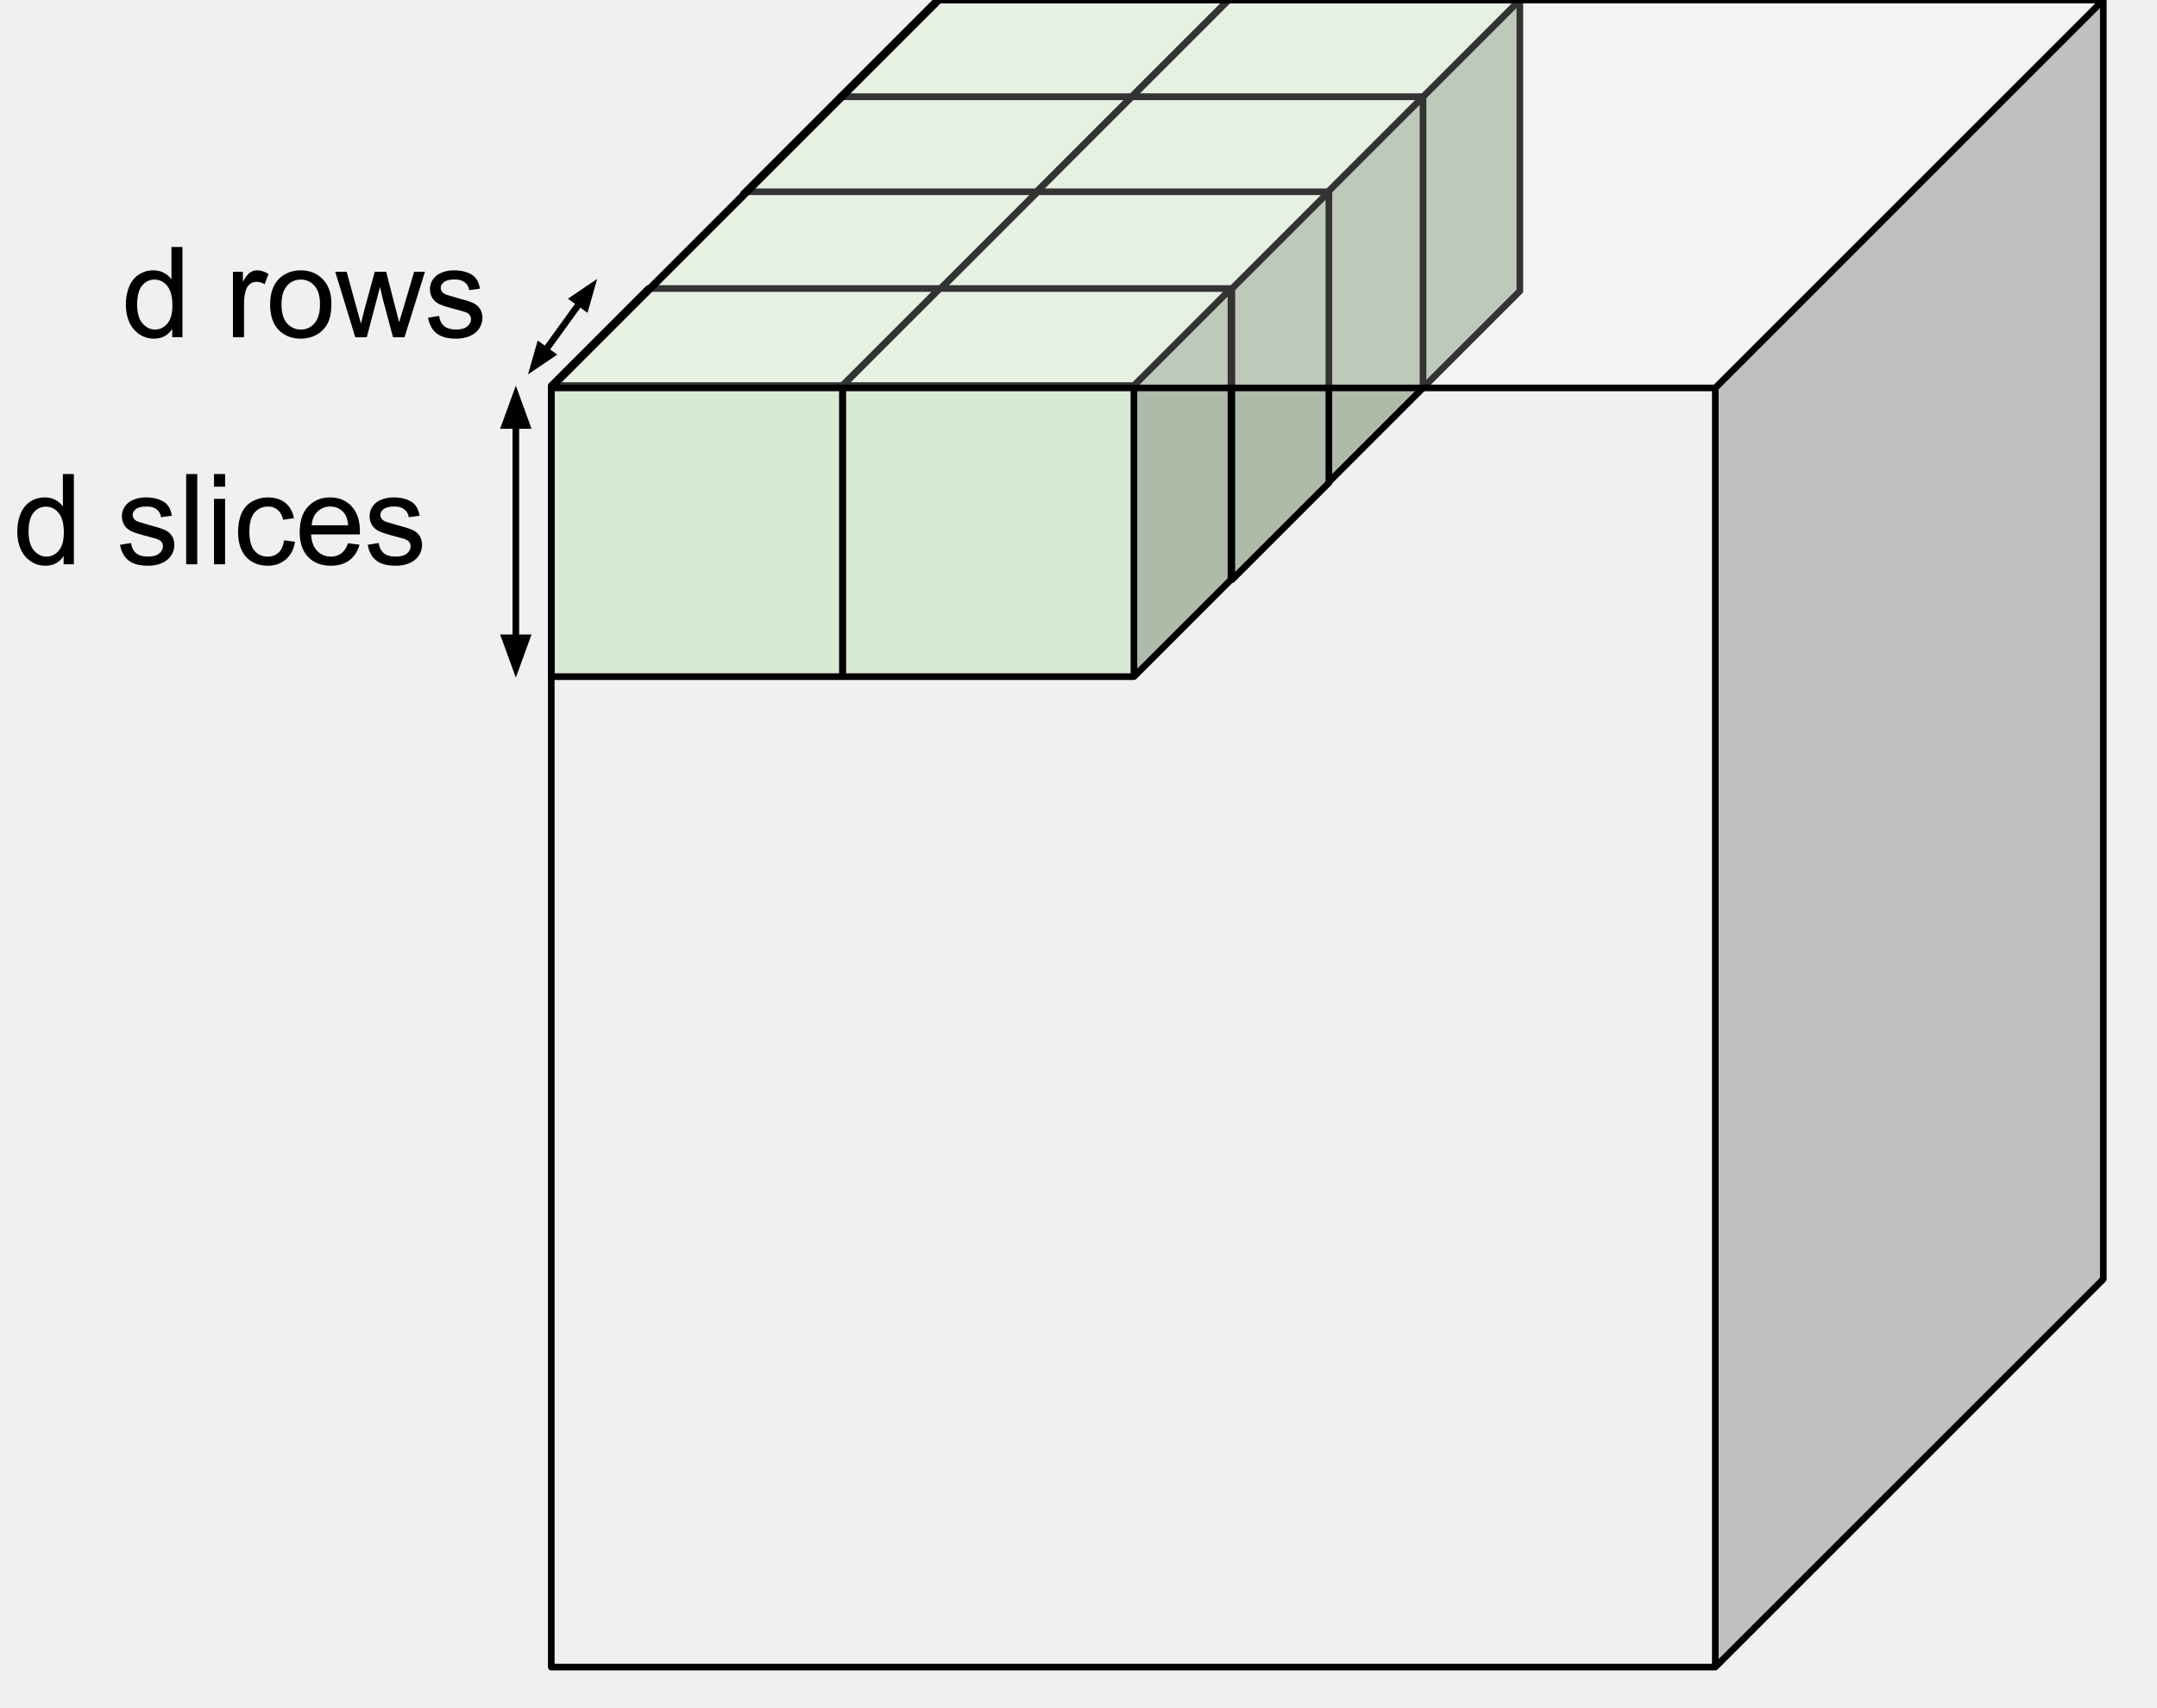
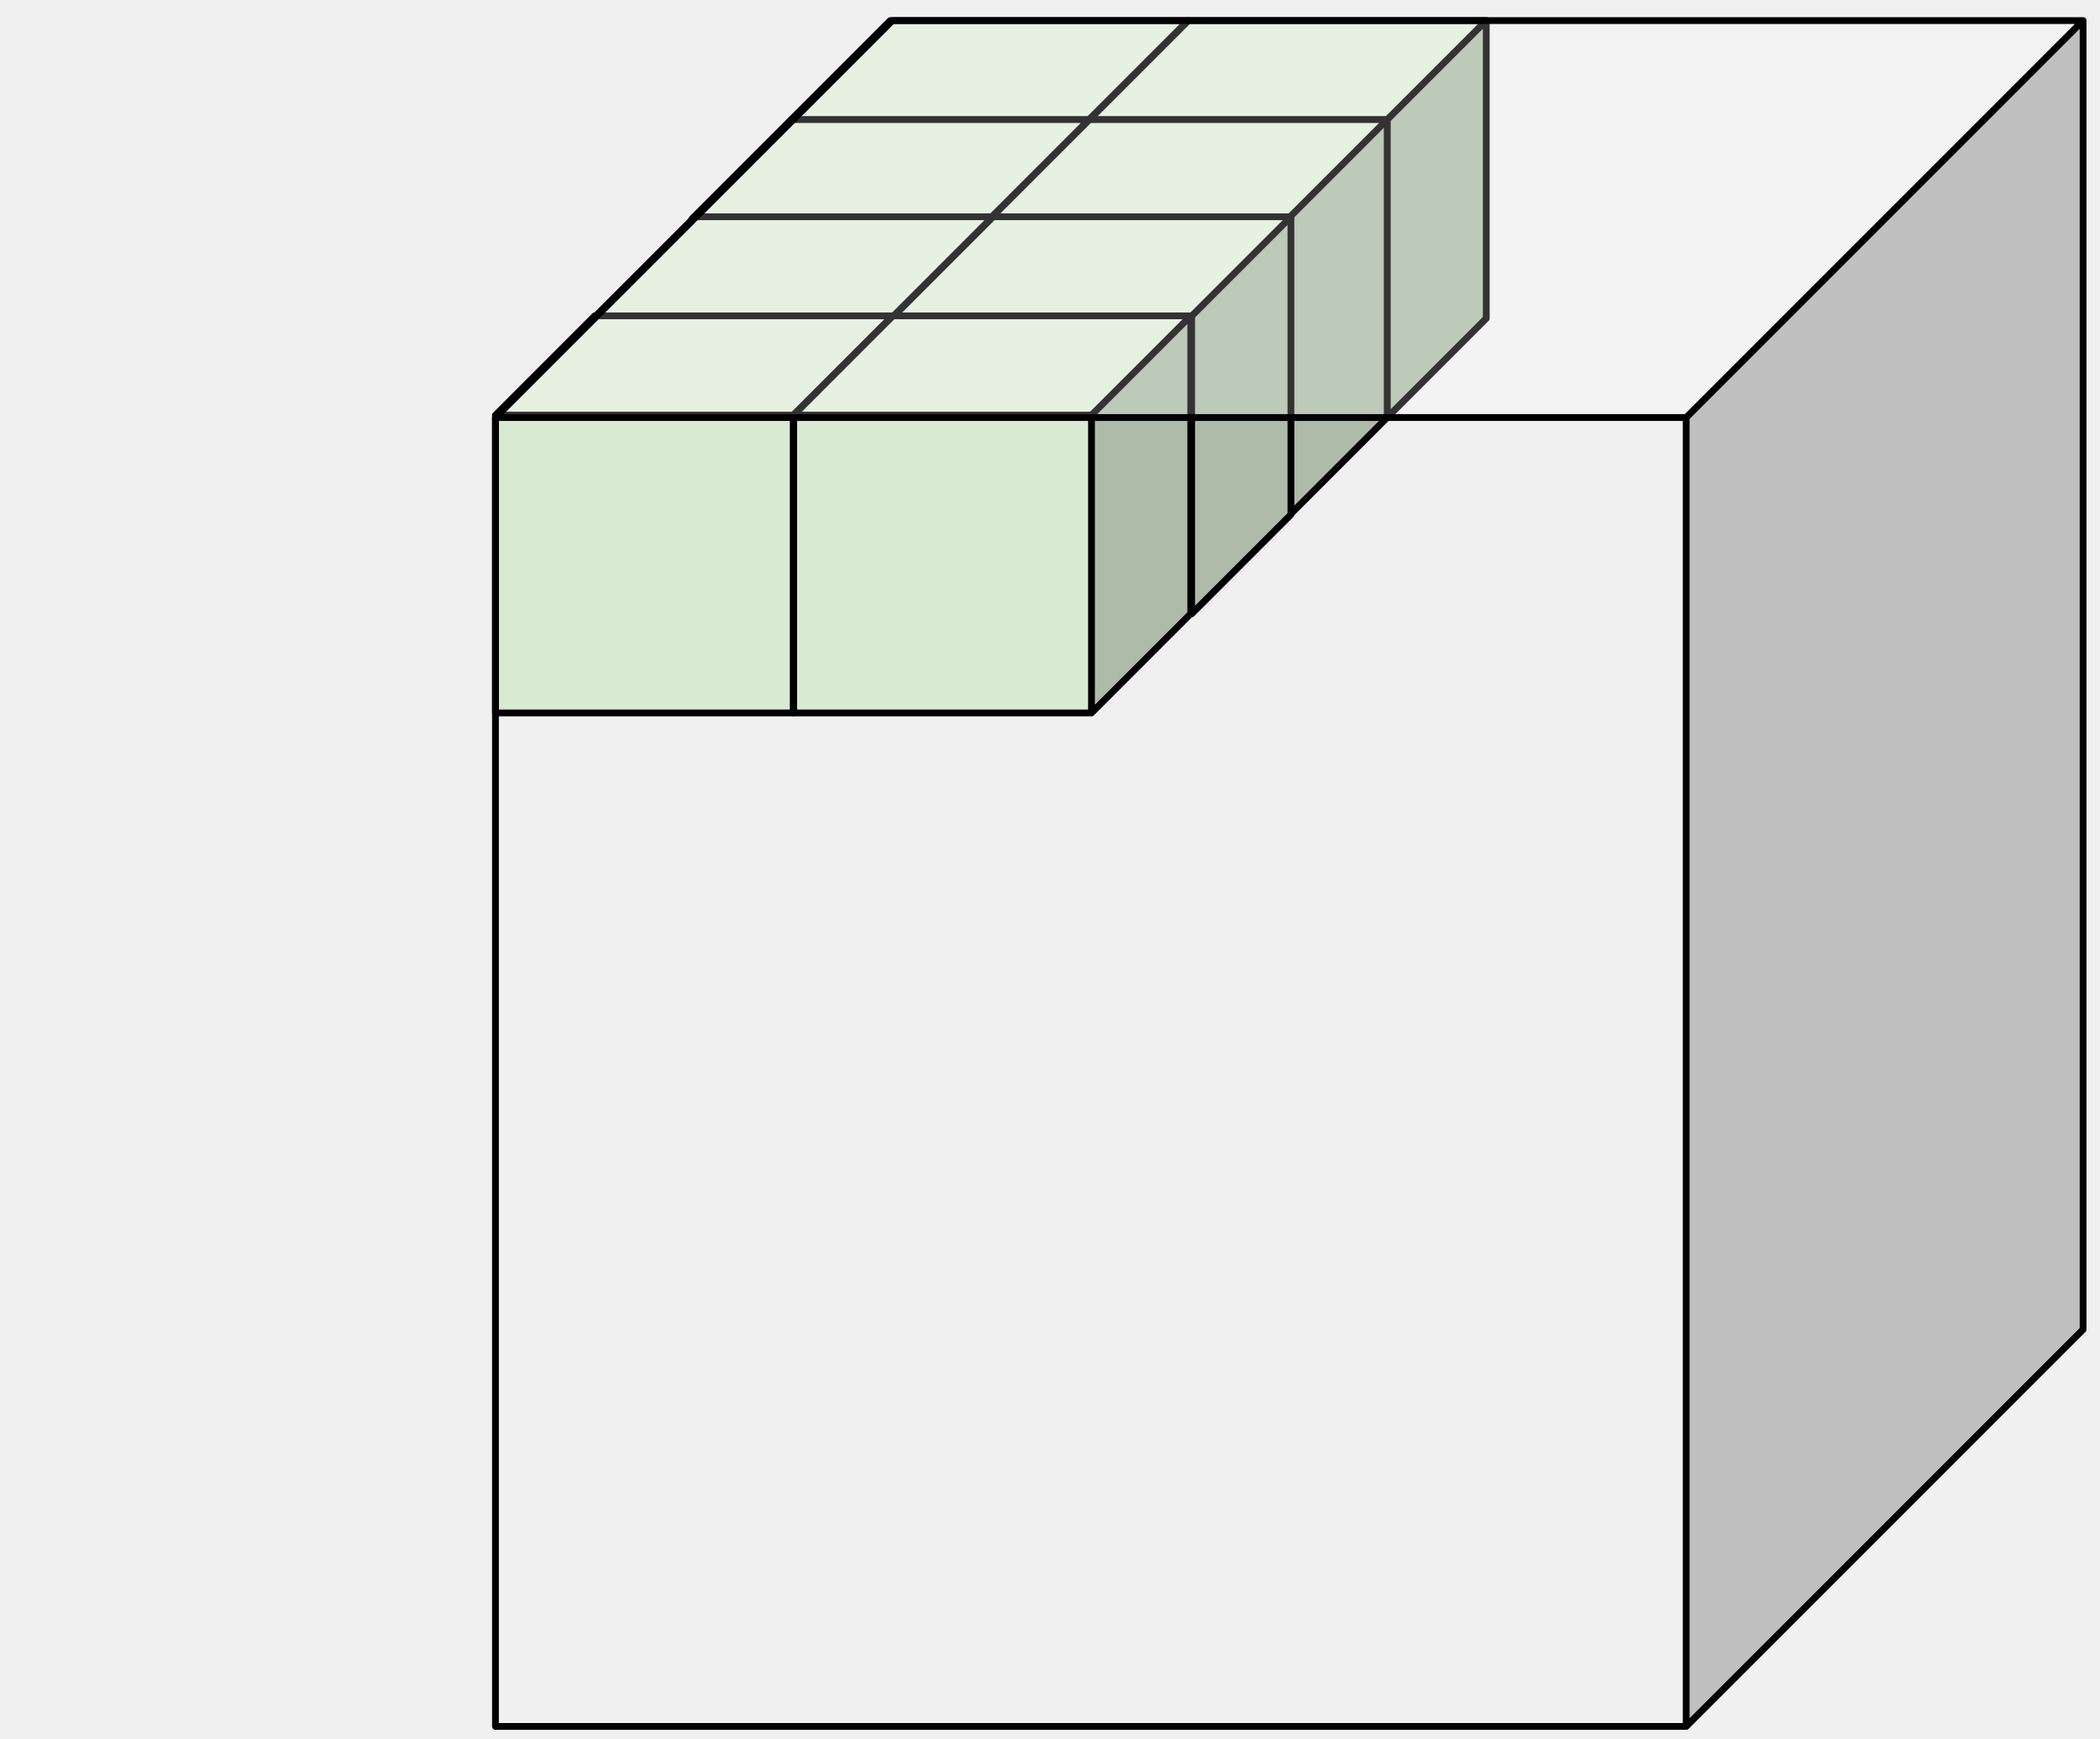
- <svg xmlns="http://www.w3.org/2000/svg" version="1.1" viewBox="0.0 0.0 325.016 257.304" fill="none" stroke="none" stroke-linecap="square" stroke-miterlimit="10">
+ <svg xmlns="http://www.w3.org/2000/svg" version="1.1" viewBox="0.0 0.0 309.331 256.094" fill="none" stroke="none" stroke-linecap="square" stroke-miterlimit="10">
  <clipPath id="p.0">
-     <path d="m0 0l325.016 0l0 257.304l-325.016 0l0 -257.304z" clip-rule="nonzero" />
+     <path d="m0 0l309.331 0l0 256.094l-309.331 0l0 -256.094z" clip-rule="nonzero" />
  </clipPath>
  <g clip-path="url(#p.0)">
-     <path fill="#000000" fill-opacity="0.0" d="m0 0l325.016 0l0 257.304l-325.016 0z" fill-rule="evenodd" />
-     <path fill="#d9ead3" d="m126.593 14.622l43.866 0l0 43.866l-43.866 0z" fill-rule="evenodd" />
-     <path fill="#adbba8" d="m170.459 14.622l14.622 -14.622l0 43.866l-14.622 14.622z" fill-rule="evenodd" />
-     <path fill="#e0eedb" d="m126.593 14.622l14.622 -14.622l43.866 0l-14.622 14.622z" fill-rule="evenodd" />
-     <path fill="#000000" fill-opacity="0.0" d="m126.593 14.622l14.622 -14.622l43.866 0l0 43.866l-14.622 14.622l-43.866 0zm0 0l43.866 0l14.622 -14.622m-14.622 14.622l0 43.866" fill-rule="evenodd" />
-     <path stroke="#000000" stroke-width="1.0" stroke-linejoin="round" stroke-linecap="butt" d="m126.593 14.622l14.622 -14.622l43.866 0l0 43.866l-14.622 14.622l-43.866 0zm0 0l43.866 0l14.622 -14.622m-14.622 14.622l0 43.866" fill-rule="evenodd" />
-     <path fill="#d9ead3" d="m112.005 29.21l43.866 0l0 43.866l-43.866 0z" fill-rule="evenodd" />
-     <path fill="#adbba8" d="m155.871 29.21l14.622 -14.622l0 43.866l-14.622 14.622z" fill-rule="evenodd" />
-     <path fill="#e0eedb" d="m112.005 29.21l14.622 -14.622l43.866 0l-14.622 14.622z" fill-rule="evenodd" />
-     <path fill="#000000" fill-opacity="0.0" d="m112.005 29.21l14.622 -14.622l43.866 0l0 43.866l-14.622 14.622l-43.866 0zm0 0l43.866 0l14.622 -14.622m-14.622 14.622l0 43.866" fill-rule="evenodd" />
-     <path stroke="#000000" stroke-width="1.0" stroke-linejoin="round" stroke-linecap="butt" d="m112.005 29.21l14.622 -14.622l43.866 0l0 43.866l-14.622 14.622l-43.866 0zm0 0l43.866 0l14.622 -14.622m-14.622 14.622l0 43.866" fill-rule="evenodd" />
-     <path fill="#d9ead3" d="m97.819 43.52l43.866 0l0 43.866l-43.866 0z" fill-rule="evenodd" />
-     <path fill="#adbba8" d="m141.685 43.52l14.622 -14.622l0 43.866l-14.622 14.622z" fill-rule="evenodd" />
-     <path fill="#e0eedb" d="m97.819 43.52l14.622 -14.622l43.866 0l-14.622 14.622z" fill-rule="evenodd" />
-     <path fill="#000000" fill-opacity="0.0" d="m97.819 43.52l14.622 -14.622l43.866 0l0 43.866l-14.622 14.622l-43.866 0zm0 0l43.866 0l14.622 -14.622m-14.622 14.622l0 43.866" fill-rule="evenodd" />
-     <path stroke="#000000" stroke-width="1.0" stroke-linejoin="round" stroke-linecap="butt" d="m97.819 43.52l14.622 -14.622l43.866 0l0 43.866l-14.622 14.622l-43.866 0zm0 0l43.866 0l14.622 -14.622m-14.622 14.622l0 43.866" fill-rule="evenodd" />
-     <path fill="#d9ead3" d="m83.066 58.11l43.866 0l0 43.866l-43.866 0z" fill-rule="evenodd" />
-     <path fill="#adbba8" d="m126.932 58.11l14.622 -14.622l0 43.866l-14.622 14.622z" fill-rule="evenodd" />
-     <path fill="#e0eedb" d="m83.066 58.11l14.622 -14.622l43.866 0l-14.622 14.622z" fill-rule="evenodd" />
-     <path fill="#000000" fill-opacity="0.0" d="m83.066 58.11l14.622 -14.622l43.866 0l0 43.866l-14.622 14.622l-43.866 0zm0 0l43.866 0l14.622 -14.622m-14.622 14.622l0 43.866" fill-rule="evenodd" />
-     <path stroke="#000000" stroke-width="1.0" stroke-linejoin="round" stroke-linecap="butt" d="m83.066 58.11l14.622 -14.622l43.866 0l0 43.866l-14.622 14.622l-43.866 0zm0 0l43.866 0l14.622 -14.622m-14.622 14.622l0 43.866" fill-rule="evenodd" />
-     <path fill="#d9ead3" d="m170.522 14.622l43.866 0l0 43.866l-43.866 0z" fill-rule="evenodd" />
-     <path fill="#adbba8" d="m214.388 14.622l14.622 -14.622l0 43.866l-14.622 14.622z" fill-rule="evenodd" />
-     <path fill="#e0eedb" d="m170.522 14.622l14.622 -14.622l43.866 0l-14.622 14.622z" fill-rule="evenodd" />
-     <path fill="#000000" fill-opacity="0.0" d="m170.522 14.622l14.622 -14.622l43.866 0l0 43.866l-14.622 14.622l-43.866 0zm0 0l43.866 0l14.622 -14.622m-14.622 14.622l0 43.866" fill-rule="evenodd" />
-     <path stroke="#000000" stroke-width="1.0" stroke-linejoin="round" stroke-linecap="butt" d="m170.522 14.622l14.622 -14.622l43.866 0l0 43.866l-14.622 14.622l-43.866 0zm0 0l43.866 0l14.622 -14.622m-14.622 14.622l0 43.866" fill-rule="evenodd" />
-     <path fill="#d9ead3" d="m155.934 29.21l43.866 0l0 43.866l-43.866 0z" fill-rule="evenodd" />
-     <path fill="#adbba8" d="m199.801 29.21l14.622 -14.622l0 43.866l-14.622 14.622z" fill-rule="evenodd" />
-     <path fill="#e0eedb" d="m155.934 29.21l14.622 -14.622l43.866 0l-14.622 14.622z" fill-rule="evenodd" />
-     <path fill="#000000" fill-opacity="0.0" d="m155.934 29.21l14.622 -14.622l43.866 0l0 43.866l-14.622 14.622l-43.866 0zm0 0l43.866 0l14.622 -14.622m-14.622 14.622l0 43.866" fill-rule="evenodd" />
-     <path stroke="#000000" stroke-width="1.0" stroke-linejoin="round" stroke-linecap="butt" d="m155.934 29.21l14.622 -14.622l43.866 0l0 43.866l-14.622 14.622l-43.866 0zm0 0l43.866 0l14.622 -14.622m-14.622 14.622l0 43.866" fill-rule="evenodd" />
-     <path fill="#d9ead3" d="m141.748 43.52l43.866 0l0 43.866l-43.866 0z" fill-rule="evenodd" />
-     <path fill="#adbba8" d="m185.614 43.52l14.622 -14.622l0 43.866l-14.622 14.622z" fill-rule="evenodd" />
-     <path fill="#e0eedb" d="m141.748 43.52l14.622 -14.622l43.866 0l-14.622 14.622z" fill-rule="evenodd" />
-     <path fill="#000000" fill-opacity="0.0" d="m141.748 43.52l14.622 -14.622l43.866 0l0 43.866l-14.622 14.622l-43.866 0zm0 0l43.866 0l14.622 -14.622m-14.622 14.622l0 43.866" fill-rule="evenodd" />
-     <path stroke="#000000" stroke-width="1.0" stroke-linejoin="round" stroke-linecap="butt" d="m141.748 43.52l14.622 -14.622l43.866 0l0 43.866l-14.622 14.622l-43.866 0zm0 0l43.866 0l14.622 -14.622m-14.622 14.622l0 43.866" fill-rule="evenodd" />
-     <path fill="#d9ead3" d="m126.995 58.11l43.866 0l0 43.866l-43.866 0z" fill-rule="evenodd" />
-     <path fill="#adbba8" d="m170.861 58.11l14.622 -14.622l0 43.866l-14.622 14.622z" fill-rule="evenodd" />
-     <path fill="#e0eedb" d="m126.995 58.11l14.622 -14.622l43.866 0l-14.622 14.622z" fill-rule="evenodd" />
-     <path fill="#000000" fill-opacity="0.0" d="m126.995 58.11l14.622 -14.622l43.866 0l0 43.866l-14.622 14.622l-43.866 0zm0 0l43.866 0l14.622 -14.622m-14.622 14.622l0 43.866" fill-rule="evenodd" />
-     <path stroke="#000000" stroke-width="1.0" stroke-linejoin="round" stroke-linecap="butt" d="m126.995 58.11l14.622 -14.622l43.866 0l0 43.866l-14.622 14.622l-43.866 0zm0 0l43.866 0l14.622 -14.622m-14.622 14.622l0 43.866" fill-rule="evenodd" />
-     <path fill="#000000" fill-opacity="0.0" d="m77.724 58.121l0 44.0" fill-rule="evenodd" />
-     <path stroke="#000000" stroke-width="1.0" stroke-linejoin="round" stroke-linecap="butt" d="m77.724 64.121l0 32.0" fill-rule="evenodd" />
-     <path fill="#000000" stroke="#000000" stroke-width="1.0" stroke-linecap="butt" d="m79.376 64.121l-1.652 -4.538l-1.652 4.538z" fill-rule="evenodd" />
-     <path fill="#000000" stroke="#000000" stroke-width="1.0" stroke-linecap="butt" d="m76.073 96.121l1.652 4.538l1.652 -4.538z" fill-rule="evenodd" />
-     <path fill="#000000" fill-opacity="0.0" d="m-7.055 58.121l83.37 0l0 30.74l-83.37 0z" fill-rule="evenodd" />
-     <path fill="#000000" d="m9.586 85.041l0 -1.25q-0.938 1.469 -2.75 1.469q-1.172 0 -2.172 -0.641q-0.984 -0.656 -1.531 -1.812q-0.531 -1.172 -0.531 -2.688q0 -1.469 0.484 -2.672q0.5 -1.203 1.469 -1.844q0.984 -0.641 2.203 -0.641q0.891 0 1.578 0.375q0.703 0.375 1.141 0.984l0 -4.875l1.656 0l0 13.594l-1.547 0zm-5.281 -4.922q0 1.891 0.797 2.828q0.812 0.938 1.891 0.938q1.094 0 1.859 -0.891q0.766 -0.891 0.766 -2.734q0 -2.016 -0.781 -2.953q-0.781 -0.953 -1.922 -0.953q-1.109 0 -1.859 0.906q-0.75 0.906 -0.75 2.859zm13.778 1.984l1.656 -0.266q0.141 1.0 0.766 1.531q0.641 0.516 1.781 0.516q1.156 0 1.703 -0.469q0.562 -0.469 0.562 -1.094q0 -0.562 -0.484 -0.891q-0.344 -0.219 -1.703 -0.562q-1.844 -0.469 -2.562 -0.797q-0.703 -0.344 -1.078 -0.938q-0.359 -0.609 -0.359 -1.328q0 -0.656 0.297 -1.219q0.312 -0.562 0.828 -0.938q0.391 -0.281 1.062 -0.484q0.672 -0.203 1.438 -0.203q1.172 0 2.047 0.344q0.875 0.328 1.281 0.906q0.422 0.562 0.578 1.516l-1.625 0.219q-0.109 -0.75 -0.656 -1.172q-0.531 -0.438 -1.5 -0.438q-1.156 0 -1.641 0.391q-0.484 0.375 -0.484 0.875q0 0.328 0.203 0.594q0.203 0.266 0.641 0.438q0.25 0.094 1.469 0.438q1.766 0.469 2.469 0.766q0.703 0.297 1.094 0.875q0.406 0.578 0.406 1.438q0 0.828 -0.484 1.578q-0.484 0.734 -1.406 1.141q-0.922 0.391 -2.078 0.391q-1.922 0 -2.938 -0.797q-1.0 -0.797 -1.281 -2.359zm9.969 2.938l0 -13.594l1.672 0l0 13.594l-1.672 0zm4.192 -11.688l0 -1.906l1.672 0l0 1.906l-1.672 0zm0 11.688l0 -9.859l1.672 0l0 9.859l-1.672 0zm10.567 -3.609l1.641 0.219q-0.266 1.688 -1.375 2.656q-1.109 0.953 -2.734 0.953q-2.016 0 -3.25 -1.312q-1.219 -1.328 -1.219 -3.797q0 -1.594 0.516 -2.781q0.531 -1.203 1.609 -1.797q1.094 -0.609 2.359 -0.609q1.609 0 2.625 0.812q1.016 0.812 1.312 2.312l-1.625 0.25q-0.234 -1.0 -0.828 -1.5q-0.594 -0.5 -1.422 -0.5q-1.266 0 -2.062 0.906q-0.781 0.906 -0.781 2.859q0 1.984 0.766 2.891q0.766 0.891 1.984 0.891q0.984 0 1.641 -0.594q0.656 -0.609 0.844 -1.859zm9.641 0.438l1.719 0.219q-0.406 1.5 -1.516 2.344q-1.094 0.828 -2.812 0.828q-2.156 0 -3.422 -1.328q-1.266 -1.328 -1.266 -3.734q0 -2.484 1.266 -3.859q1.281 -1.375 3.328 -1.375q1.984 0 3.234 1.344q1.25 1.344 1.25 3.797q0 0.141 -0.016 0.438l-7.344 0q0.094 1.625 0.922 2.484q0.828 0.859 2.062 0.859q0.906 0 1.547 -0.469q0.656 -0.484 1.047 -1.547zm-5.484 -2.703l5.5 0q-0.109 -1.234 -0.625 -1.859q-0.797 -0.969 -2.078 -0.969q-1.141 0 -1.938 0.781q-0.781 0.766 -0.859 2.047zm8.438 2.938l1.656 -0.266q0.141 1.0 0.766 1.531q0.641 0.516 1.781 0.516q1.156 0 1.703 -0.469q0.562 -0.469 0.562 -1.094q0 -0.562 -0.484 -0.891q-0.344 -0.219 -1.703 -0.562q-1.844 -0.469 -2.562 -0.797q-0.703 -0.344 -1.078 -0.938q-0.359 -0.609 -0.359 -1.328q0 -0.656 0.297 -1.219q0.312 -0.562 0.828 -0.938q0.391 -0.281 1.062 -0.484q0.672 -0.203 1.438 -0.203q1.172 0 2.047 0.344q0.875 0.328 1.281 0.906q0.422 0.562 0.578 1.516l-1.625 0.219q-0.109 -0.75 -0.656 -1.172q-0.531 -0.438 -1.5 -0.438q-1.156 0 -1.641 0.391q-0.484 0.375 -0.484 0.875q0 0.328 0.203 0.594q0.203 0.266 0.641 0.438q0.25 0.094 1.469 0.438q1.766 0.469 2.469 0.766q0.703 0.297 1.094 0.875q0.406 0.578 0.406 1.438q0 0.828 -0.484 1.578q-0.484 0.734 -1.406 1.141q-0.922 0.391 -2.078 0.391q-1.922 0 -2.938 -0.797q-1.0 -0.797 -1.281 -2.359z" fill-rule="nonzero" />
-     <path fill="#000000" fill-opacity="0.0" d="m9.304 23.9l83.37 0l0 30.74l-83.37 0z" fill-rule="evenodd" />
-     <path fill="#000000" d="m25.945 50.82l0 -1.25q-0.938 1.469 -2.75 1.469q-1.172 0 -2.172 -0.641q-0.984 -0.656 -1.531 -1.812q-0.531 -1.172 -0.531 -2.688q0 -1.469 0.484 -2.672q0.5 -1.203 1.469 -1.844q0.984 -0.641 2.203 -0.641q0.891 0 1.578 0.375q0.703 0.375 1.141 0.984l0 -4.875l1.656 0l0 13.594l-1.547 0zm-5.281 -4.922q0 1.891 0.797 2.828q0.812 0.938 1.891 0.938q1.094 0 1.859 -0.891q0.766 -0.891 0.766 -2.734q0 -2.016 -0.781 -2.953q-0.781 -0.953 -1.922 -0.953q-1.109 0 -1.859 0.906q-0.75 0.906 -0.75 2.859zm14.434 4.922l0 -9.859l1.5 0l0 1.5q0.578 -1.047 1.062 -1.375q0.484 -0.344 1.078 -0.344q0.844 0 1.719 0.547l-0.578 1.547q-0.609 -0.359 -1.234 -0.359q-0.547 0 -0.984 0.328q-0.422 0.328 -0.609 0.906q-0.281 0.891 -0.281 1.953l0 5.156l-1.672 0zm5.603 -4.922q0 -2.734 1.531 -4.062q1.266 -1.094 3.094 -1.094q2.031 0 3.312 1.344q1.297 1.328 1.297 3.672q0 1.906 -0.578 3.0q-0.562 1.078 -1.656 1.688q-1.078 0.594 -2.375 0.594q-2.062 0 -3.344 -1.328q-1.281 -1.328 -1.281 -3.812zm1.719 0q0 1.891 0.828 2.828q0.828 0.938 2.078 0.938q1.25 0 2.062 -0.938q0.828 -0.953 0.828 -2.891q0 -1.828 -0.828 -2.766q-0.828 -0.938 -2.062 -0.938q-1.25 0 -2.078 0.938q-0.828 0.938 -0.828 2.828zm11.11 4.922l-3.016 -9.859l1.719 0l1.562 5.688l0.594 2.125q0.031 -0.156 0.5 -2.031l1.578 -5.781l1.719 0l1.469 5.719l0.484 1.891l0.578 -1.906l1.688 -5.703l1.625 0l-3.078 9.859l-1.734 0l-1.578 -5.906l-0.375 -1.672l-2.0 7.578l-1.734 0zm10.973 -2.938l1.656 -0.266q0.141 1.0 0.766 1.531q0.641 0.516 1.781 0.516q1.156 0 1.703 -0.469q0.562 -0.469 0.562 -1.094q0 -0.562 -0.484 -0.891q-0.344 -0.219 -1.703 -0.562q-1.844 -0.469 -2.562 -0.797q-0.703 -0.344 -1.078 -0.938q-0.359 -0.609 -0.359 -1.328q0 -0.656 0.297 -1.219q0.312 -0.562 0.828 -0.938q0.391 -0.281 1.062 -0.484q0.672 -0.203 1.438 -0.203q1.172 0 2.047 0.344q0.875 0.328 1.281 0.906q0.422 0.562 0.578 1.516l-1.625 0.219q-0.109 -0.75 -0.656 -1.172q-0.531 -0.438 -1.5 -0.438q-1.156 0 -1.641 0.391q-0.484 0.375 -0.484 0.875q0 0.328 0.203 0.594q0.203 0.266 0.641 0.438q0.25 0.094 1.469 0.438q1.766 0.469 2.469 0.766q0.703 0.297 1.094 0.875q0.406 0.578 0.406 1.438q0 0.828 -0.484 1.578q-0.484 0.734 -1.406 1.141q-0.922 0.391 -2.078 0.391q-1.922 0 -2.938 -0.797q-1.0 -0.797 -1.281 -2.359z" fill-rule="nonzero" />
-     <path fill="#000000" fill-opacity="0.0" d="m79.559 56.428l10.425 -14.394" fill-rule="evenodd" />
-     <path stroke="#000000" stroke-width="1.0" stroke-linejoin="round" stroke-linecap="butt" d="m82.199 52.783l5.146 -7.105" fill-rule="evenodd" />
-     <path fill="#000000" stroke="#000000" stroke-width="1.0" stroke-linecap="butt" d="m81.303 52.135l-0.887 3.109l2.678 -1.812z" fill-rule="evenodd" />
-     <path fill="#000000" stroke="#000000" stroke-width="1.0" stroke-linecap="butt" d="m88.24 46.327l0.887 -3.109l-2.678 1.812z" fill-rule="evenodd" />
-     <path fill="#000000" fill-opacity="0.0" d="m83.066 58.465l175.394 0l0 192.78l-175.394 0z" fill-rule="evenodd" />
-     <path fill="#000000" fill-opacity="0.0" d="m258.459 58.465l58.465 -58.465l0 192.78l-58.465 58.465z" fill-rule="evenodd" />
-     <path fill="#000000" fill-opacity="0.0" d="m83.066 58.465l58.465 -58.465l175.394 0l-58.465 58.465z" fill-rule="evenodd" />
-     <path fill="#000000" fill-opacity="0.0" d="m83.066 58.465l58.465 -58.465l175.394 0l0 192.78l-58.465 58.465l-175.394 0zm0 0l175.394 0l58.465 -58.465m-58.465 58.465l0 192.78" fill-rule="evenodd" />
-     <path fill="#000000" fill-opacity="0.2" d="m258.459 58.465l58.465 -58.465l0 192.78l-58.465 58.465z" fill-rule="evenodd" />
-     <path fill="#ffffff" fill-opacity="0.2" d="m83.066 58.465l58.465 -58.465l175.394 0l-58.465 58.465z" fill-rule="evenodd" />
-     <path stroke="#000000" stroke-width="1.0" stroke-linejoin="round" stroke-linecap="butt" d="m83.066 58.465l58.465 -58.465l175.394 0l0 192.78l-58.465 58.465l-175.394 0zm0 0l175.394 0l58.465 -58.465m-58.465 58.465l0 192.78" fill-rule="evenodd" />
+     <path fill="#000000" fill-opacity="0.0" d="m0 0l309.331 0l0 256.094l-309.331 0z" fill-rule="evenodd" />
+     <path fill="#d9ead3" d="m116.509 17.652l43.866 0l0 43.866l-43.866 0z" fill-rule="evenodd" />
+     <path fill="#adbba8" d="m160.375 17.652l14.622 -14.622l0 43.866l-14.622 14.622z" fill-rule="evenodd" />
+     <path fill="#e0eedb" d="m116.509 17.652l14.622 -14.622l43.866 0l-14.622 14.622z" fill-rule="evenodd" />
+     <path fill="#000000" fill-opacity="0.0" d="m116.509 17.652l14.622 -14.622l43.866 0l0 43.866l-14.622 14.622l-43.866 0zm0 0l43.866 0l14.622 -14.622m-14.622 14.622l0 43.866" fill-rule="evenodd" />
+     <path stroke="#000000" stroke-width="1.0" stroke-linejoin="round" stroke-linecap="butt" d="m116.509 17.652l14.622 -14.622l43.866 0l0 43.866l-14.622 14.622l-43.866 0zm0 0l43.866 0l14.622 -14.622m-14.622 14.622l0 43.866" fill-rule="evenodd" />
+     <path fill="#d9ead3" d="m101.921 32.24l43.866 0l0 43.866l-43.866 0z" fill-rule="evenodd" />
+     <path fill="#adbba8" d="m145.787 32.24l14.622 -14.622l0 43.866l-14.622 14.622z" fill-rule="evenodd" />
+     <path fill="#e0eedb" d="m101.921 32.24l14.622 -14.622l43.866 0l-14.622 14.622z" fill-rule="evenodd" />
+     <path fill="#000000" fill-opacity="0.0" d="m101.921 32.24l14.622 -14.622l43.866 0l0 43.866l-14.622 14.622l-43.866 0zm0 0l43.866 0l14.622 -14.622m-14.622 14.622l0 43.866" fill-rule="evenodd" />
+     <path stroke="#000000" stroke-width="1.0" stroke-linejoin="round" stroke-linecap="butt" d="m101.921 32.24l14.622 -14.622l43.866 0l0 43.866l-14.622 14.622l-43.866 0zm0 0l43.866 0l14.622 -14.622m-14.622 14.622l0 43.866" fill-rule="evenodd" />
+     <path fill="#d9ead3" d="m87.735 46.55l43.866 0l0 43.866l-43.866 0z" fill-rule="evenodd" />
+     <path fill="#adbba8" d="m131.601 46.55l14.622 -14.622l0 43.866l-14.622 14.622z" fill-rule="evenodd" />
+     <path fill="#e0eedb" d="m87.735 46.55l14.622 -14.622l43.866 0l-14.622 14.622z" fill-rule="evenodd" />
+     <path fill="#000000" fill-opacity="0.0" d="m87.735 46.55l14.622 -14.622l43.866 0l0 43.866l-14.622 14.622l-43.866 0zm0 0l43.866 0l14.622 -14.622m-14.622 14.622l0 43.866" fill-rule="evenodd" />
+     <path stroke="#000000" stroke-width="1.0" stroke-linejoin="round" stroke-linecap="butt" d="m87.735 46.55l14.622 -14.622l43.866 0l0 43.866l-14.622 14.622l-43.866 0zm0 0l43.866 0l14.622 -14.622m-14.622 14.622l0 43.866" fill-rule="evenodd" />
+     <path fill="#d9ead3" d="m72.982 61.14l43.866 0l0 43.866l-43.866 0z" fill-rule="evenodd" />
+     <path fill="#adbba8" d="m116.848 61.14l14.622 -14.622l0 43.866l-14.622 14.622z" fill-rule="evenodd" />
+     <path fill="#e0eedb" d="m72.982 61.14l14.622 -14.622l43.866 0l-14.622 14.622z" fill-rule="evenodd" />
+     <path fill="#000000" fill-opacity="0.0" d="m72.982 61.14l14.622 -14.622l43.866 0l0 43.866l-14.622 14.622l-43.866 0zm0 0l43.866 0l14.622 -14.622m-14.622 14.622l0 43.866" fill-rule="evenodd" />
+     <path stroke="#000000" stroke-width="1.0" stroke-linejoin="round" stroke-linecap="butt" d="m72.982 61.14l14.622 -14.622l43.866 0l0 43.866l-14.622 14.622l-43.866 0zm0 0l43.866 0l14.622 -14.622m-14.622 14.622l0 43.866" fill-rule="evenodd" />
+     <path fill="#d9ead3" d="m160.438 17.652l43.866 0l0 43.866l-43.866 0z" fill-rule="evenodd" />
+     <path fill="#adbba8" d="m204.304 17.652l14.622 -14.622l0 43.866l-14.622 14.622z" fill-rule="evenodd" />
+     <path fill="#e0eedb" d="m160.438 17.652l14.622 -14.622l43.866 0l-14.622 14.622z" fill-rule="evenodd" />
+     <path fill="#000000" fill-opacity="0.0" d="m160.438 17.652l14.622 -14.622l43.866 0l0 43.866l-14.622 14.622l-43.866 0zm0 0l43.866 0l14.622 -14.622m-14.622 14.622l0 43.866" fill-rule="evenodd" />
+     <path stroke="#000000" stroke-width="1.0" stroke-linejoin="round" stroke-linecap="butt" d="m160.438 17.652l14.622 -14.622l43.866 0l0 43.866l-14.622 14.622l-43.866 0zm0 0l43.866 0l14.622 -14.622m-14.622 14.622l0 43.866" fill-rule="evenodd" />
+     <path fill="#d9ead3" d="m145.85 32.24l43.866 0l0 43.866l-43.866 0z" fill-rule="evenodd" />
+     <path fill="#adbba8" d="m189.717 32.24l14.622 -14.622l0 43.866l-14.622 14.622z" fill-rule="evenodd" />
+     <path fill="#e0eedb" d="m145.85 32.24l14.622 -14.622l43.866 0l-14.622 14.622z" fill-rule="evenodd" />
+     <path fill="#000000" fill-opacity="0.0" d="m145.85 32.24l14.622 -14.622l43.866 0l0 43.866l-14.622 14.622l-43.866 0zm0 0l43.866 0l14.622 -14.622m-14.622 14.622l0 43.866" fill-rule="evenodd" />
+     <path stroke="#000000" stroke-width="1.0" stroke-linejoin="round" stroke-linecap="butt" d="m145.85 32.24l14.622 -14.622l43.866 0l0 43.866l-14.622 14.622l-43.866 0zm0 0l43.866 0l14.622 -14.622m-14.622 14.622l0 43.866" fill-rule="evenodd" />
+     <path fill="#d9ead3" d="m131.664 46.55l43.866 0l0 43.866l-43.866 0z" fill-rule="evenodd" />
+     <path fill="#adbba8" d="m175.53 46.55l14.622 -14.622l0 43.866l-14.622 14.622z" fill-rule="evenodd" />
+     <path fill="#e0eedb" d="m131.664 46.55l14.622 -14.622l43.866 0l-14.622 14.622z" fill-rule="evenodd" />
+     <path fill="#000000" fill-opacity="0.0" d="m131.664 46.55l14.622 -14.622l43.866 0l0 43.866l-14.622 14.622l-43.866 0zm0 0l43.866 0l14.622 -14.622m-14.622 14.622l0 43.866" fill-rule="evenodd" />
+     <path stroke="#000000" stroke-width="1.0" stroke-linejoin="round" stroke-linecap="butt" d="m131.664 46.55l14.622 -14.622l43.866 0l0 43.866l-14.622 14.622l-43.866 0zm0 0l43.866 0l14.622 -14.622m-14.622 14.622l0 43.866" fill-rule="evenodd" />
+     <path fill="#d9ead3" d="m116.911 61.14l43.866 0l0 43.866l-43.866 0z" fill-rule="evenodd" />
+     <path fill="#adbba8" d="m160.777 61.14l14.622 -14.622l0 43.866l-14.622 14.622z" fill-rule="evenodd" />
+     <path fill="#e0eedb" d="m116.911 61.14l14.622 -14.622l43.866 0l-14.622 14.622z" fill-rule="evenodd" />
+     <path fill="#000000" fill-opacity="0.0" d="m116.911 61.14l14.622 -14.622l43.866 0l0 43.866l-14.622 14.622l-43.866 0zm0 0l43.866 0l14.622 -14.622m-14.622 14.622l0 43.866" fill-rule="evenodd" />
+     <path stroke="#000000" stroke-width="1.0" stroke-linejoin="round" stroke-linecap="butt" d="m116.911 61.14l14.622 -14.622l43.866 0l0 43.866l-14.622 14.622l-43.866 0zm0 0l43.866 0l14.622 -14.622m-14.622 14.622l0 43.866" fill-rule="evenodd" />
+     <path fill="#000000" fill-opacity="0.0" d="m72.982 61.495l175.394 0l0 192.78l-175.394 0z" fill-rule="evenodd" />
+     <path fill="#000000" fill-opacity="0.0" d="m248.375 61.495l58.465 -58.465l0 192.78l-58.465 58.465z" fill-rule="evenodd" />
+     <path fill="#000000" fill-opacity="0.0" d="m72.982 61.495l58.465 -58.465l175.394 0l-58.465 58.465z" fill-rule="evenodd" />
+     <path fill="#000000" fill-opacity="0.0" d="m72.982 61.495l58.465 -58.465l175.394 0l0 192.78l-58.465 58.465l-175.394 0zm0 0l175.394 0l58.465 -58.465m-58.465 58.465l0 192.78" fill-rule="evenodd" />
+     <path fill="#000000" fill-opacity="0.2" d="m248.375 61.495l58.465 -58.465l0 192.78l-58.465 58.465z" fill-rule="evenodd" />
+     <path fill="#ffffff" fill-opacity="0.2" d="m72.982 61.495l58.465 -58.465l175.394 0l-58.465 58.465z" fill-rule="evenodd" />
+     <path stroke="#000000" stroke-width="1.0" stroke-linejoin="round" stroke-linecap="butt" d="m72.982 61.495l58.465 -58.465l175.394 0l0 192.78l-58.465 58.465l-175.394 0zm0 0l175.394 0l58.465 -58.465m-58.465 58.465l0 192.78" fill-rule="evenodd" />
  </g>
</svg>
